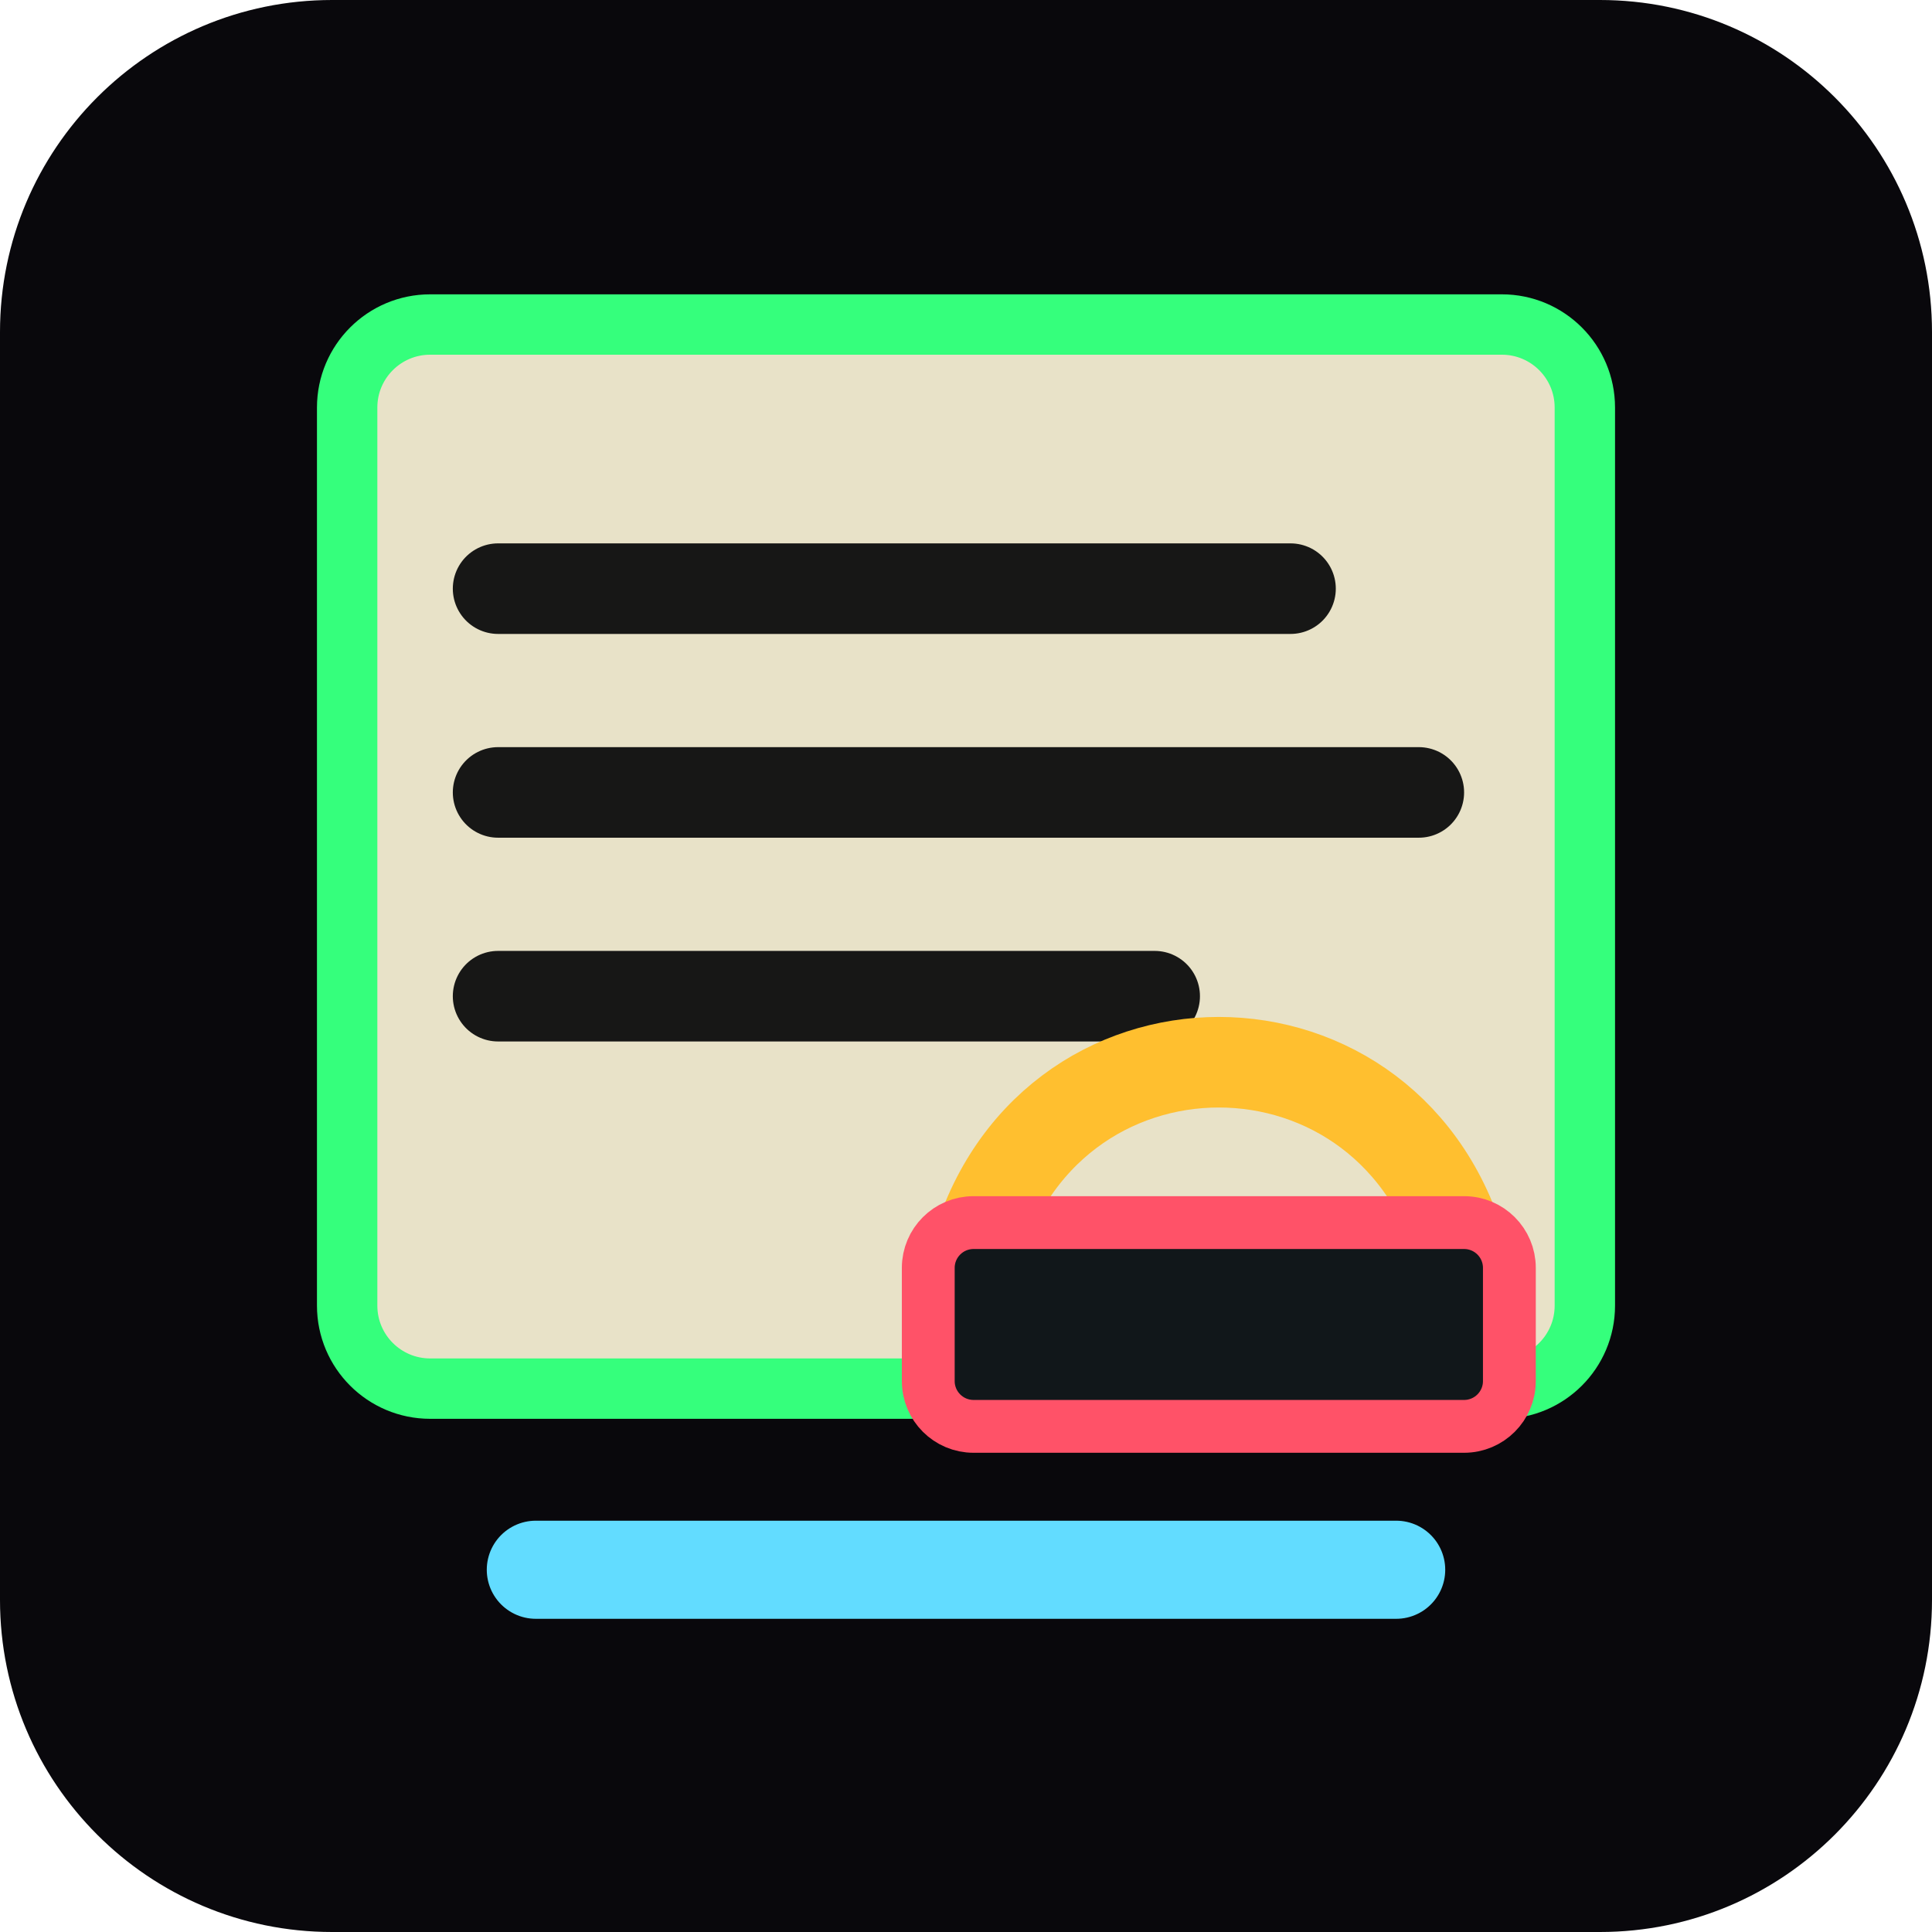
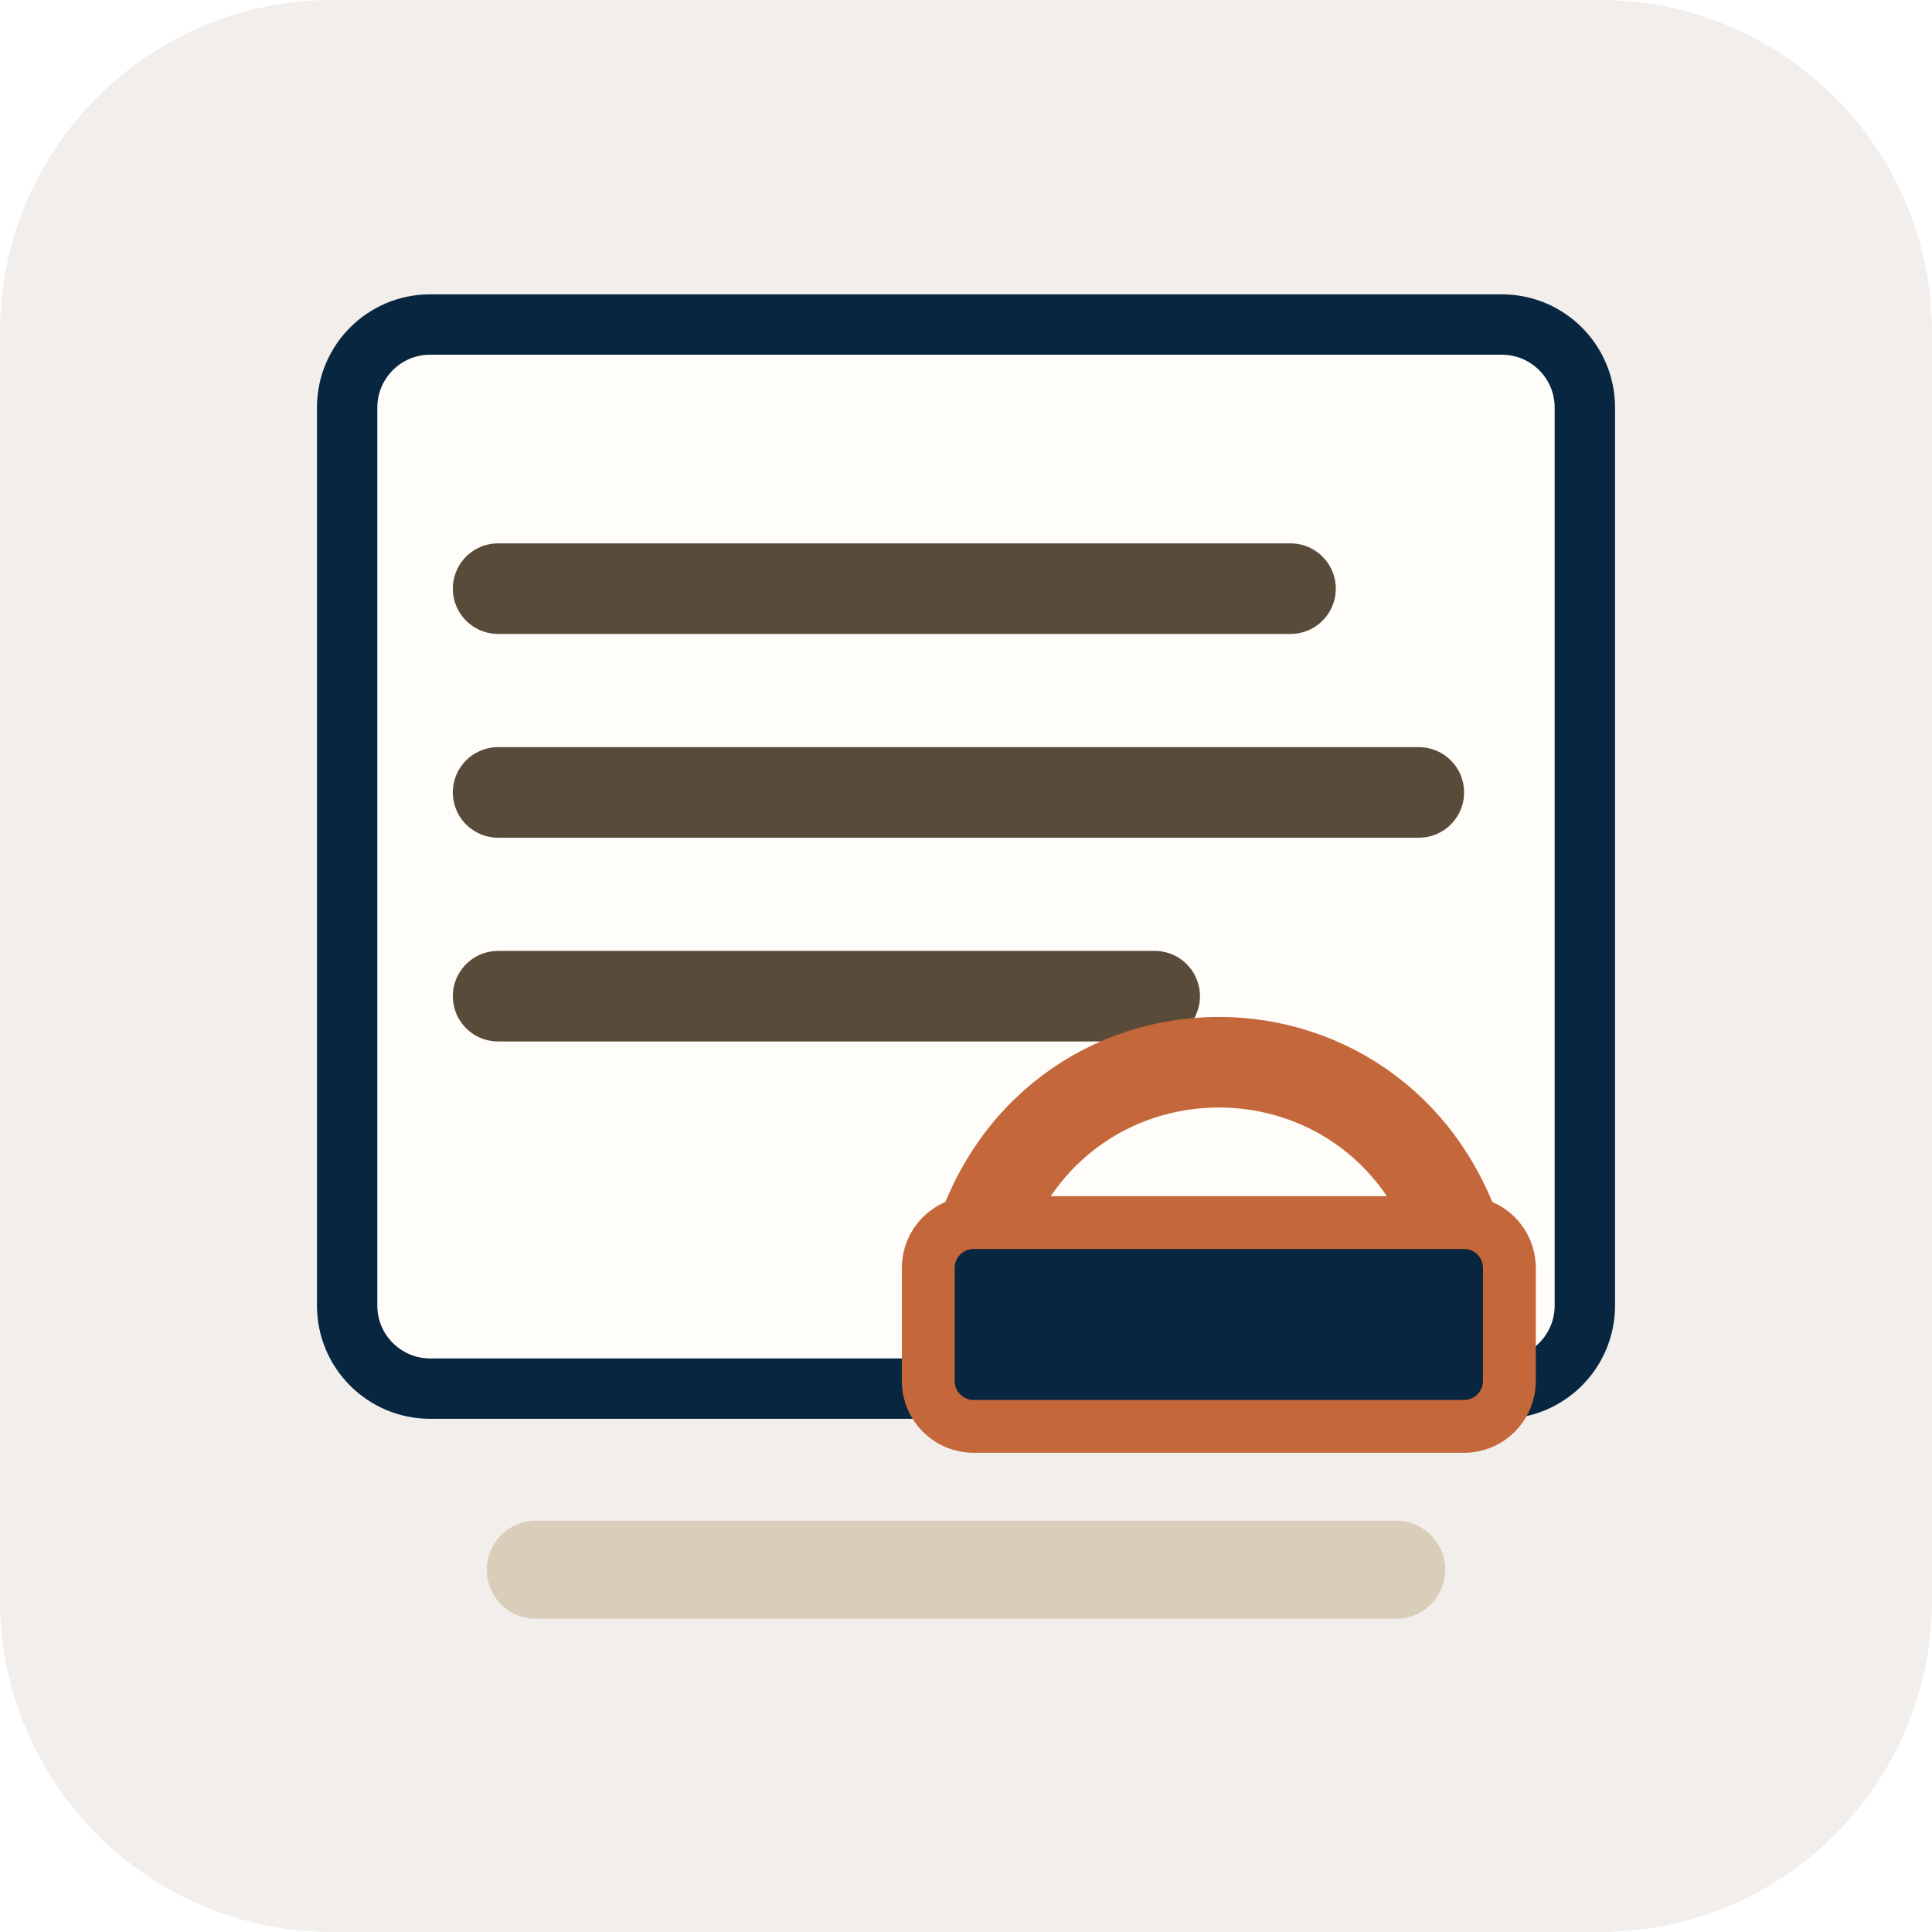
<svg xmlns="http://www.w3.org/2000/svg" viewBox="0 0 512 512" role="img" aria-labelledby="title desc">
-   <rect width="512" height="512" rx="88" fill="#09080c" />
-   <rect x="92" y="86" width="328" height="282" rx="22" fill="#e8e2c8" stroke="#35ff7c" stroke-width="16" />
-   <path d="M132 156h210M132 210h244M132 264h174" stroke="#171716" stroke-width="24" stroke-linecap="round" />
-   <path d="M258 334c18-70 112-70 130 0" fill="none" stroke="#ffbf2f" stroke-width="24" stroke-linecap="round" />
-   <rect x="246" y="324" width="154" height="54" rx="12" fill="#11171a" stroke="#ff5268" stroke-width="14" />
-   <path d="M142 416h228" stroke="#62dcff" stroke-width="26" stroke-linecap="round" />
+   <rect width="512" height="512" rx="88" fill="#F2EEEB" />
+   <rect x="92" y="86" width="328" height="282" rx="22" fill="#fffdf9" stroke="#082640" stroke-width="16" />
+   <path d="M132 156h210M132 210h244M132 264h174" stroke="#594B39" stroke-width="24" stroke-linecap="round" />
+   <path d="M258 334c18-70 112-70 130 0" fill="none" stroke="#C4673A" stroke-width="24" stroke-linecap="round" />
+   <rect x="246" y="324" width="154" height="54" rx="12" fill="#082640" stroke="#C4673A" stroke-width="14" />
+   <path d="M142 416h228" stroke="#D9CEBA" stroke-width="26" stroke-linecap="round" />
</svg>
